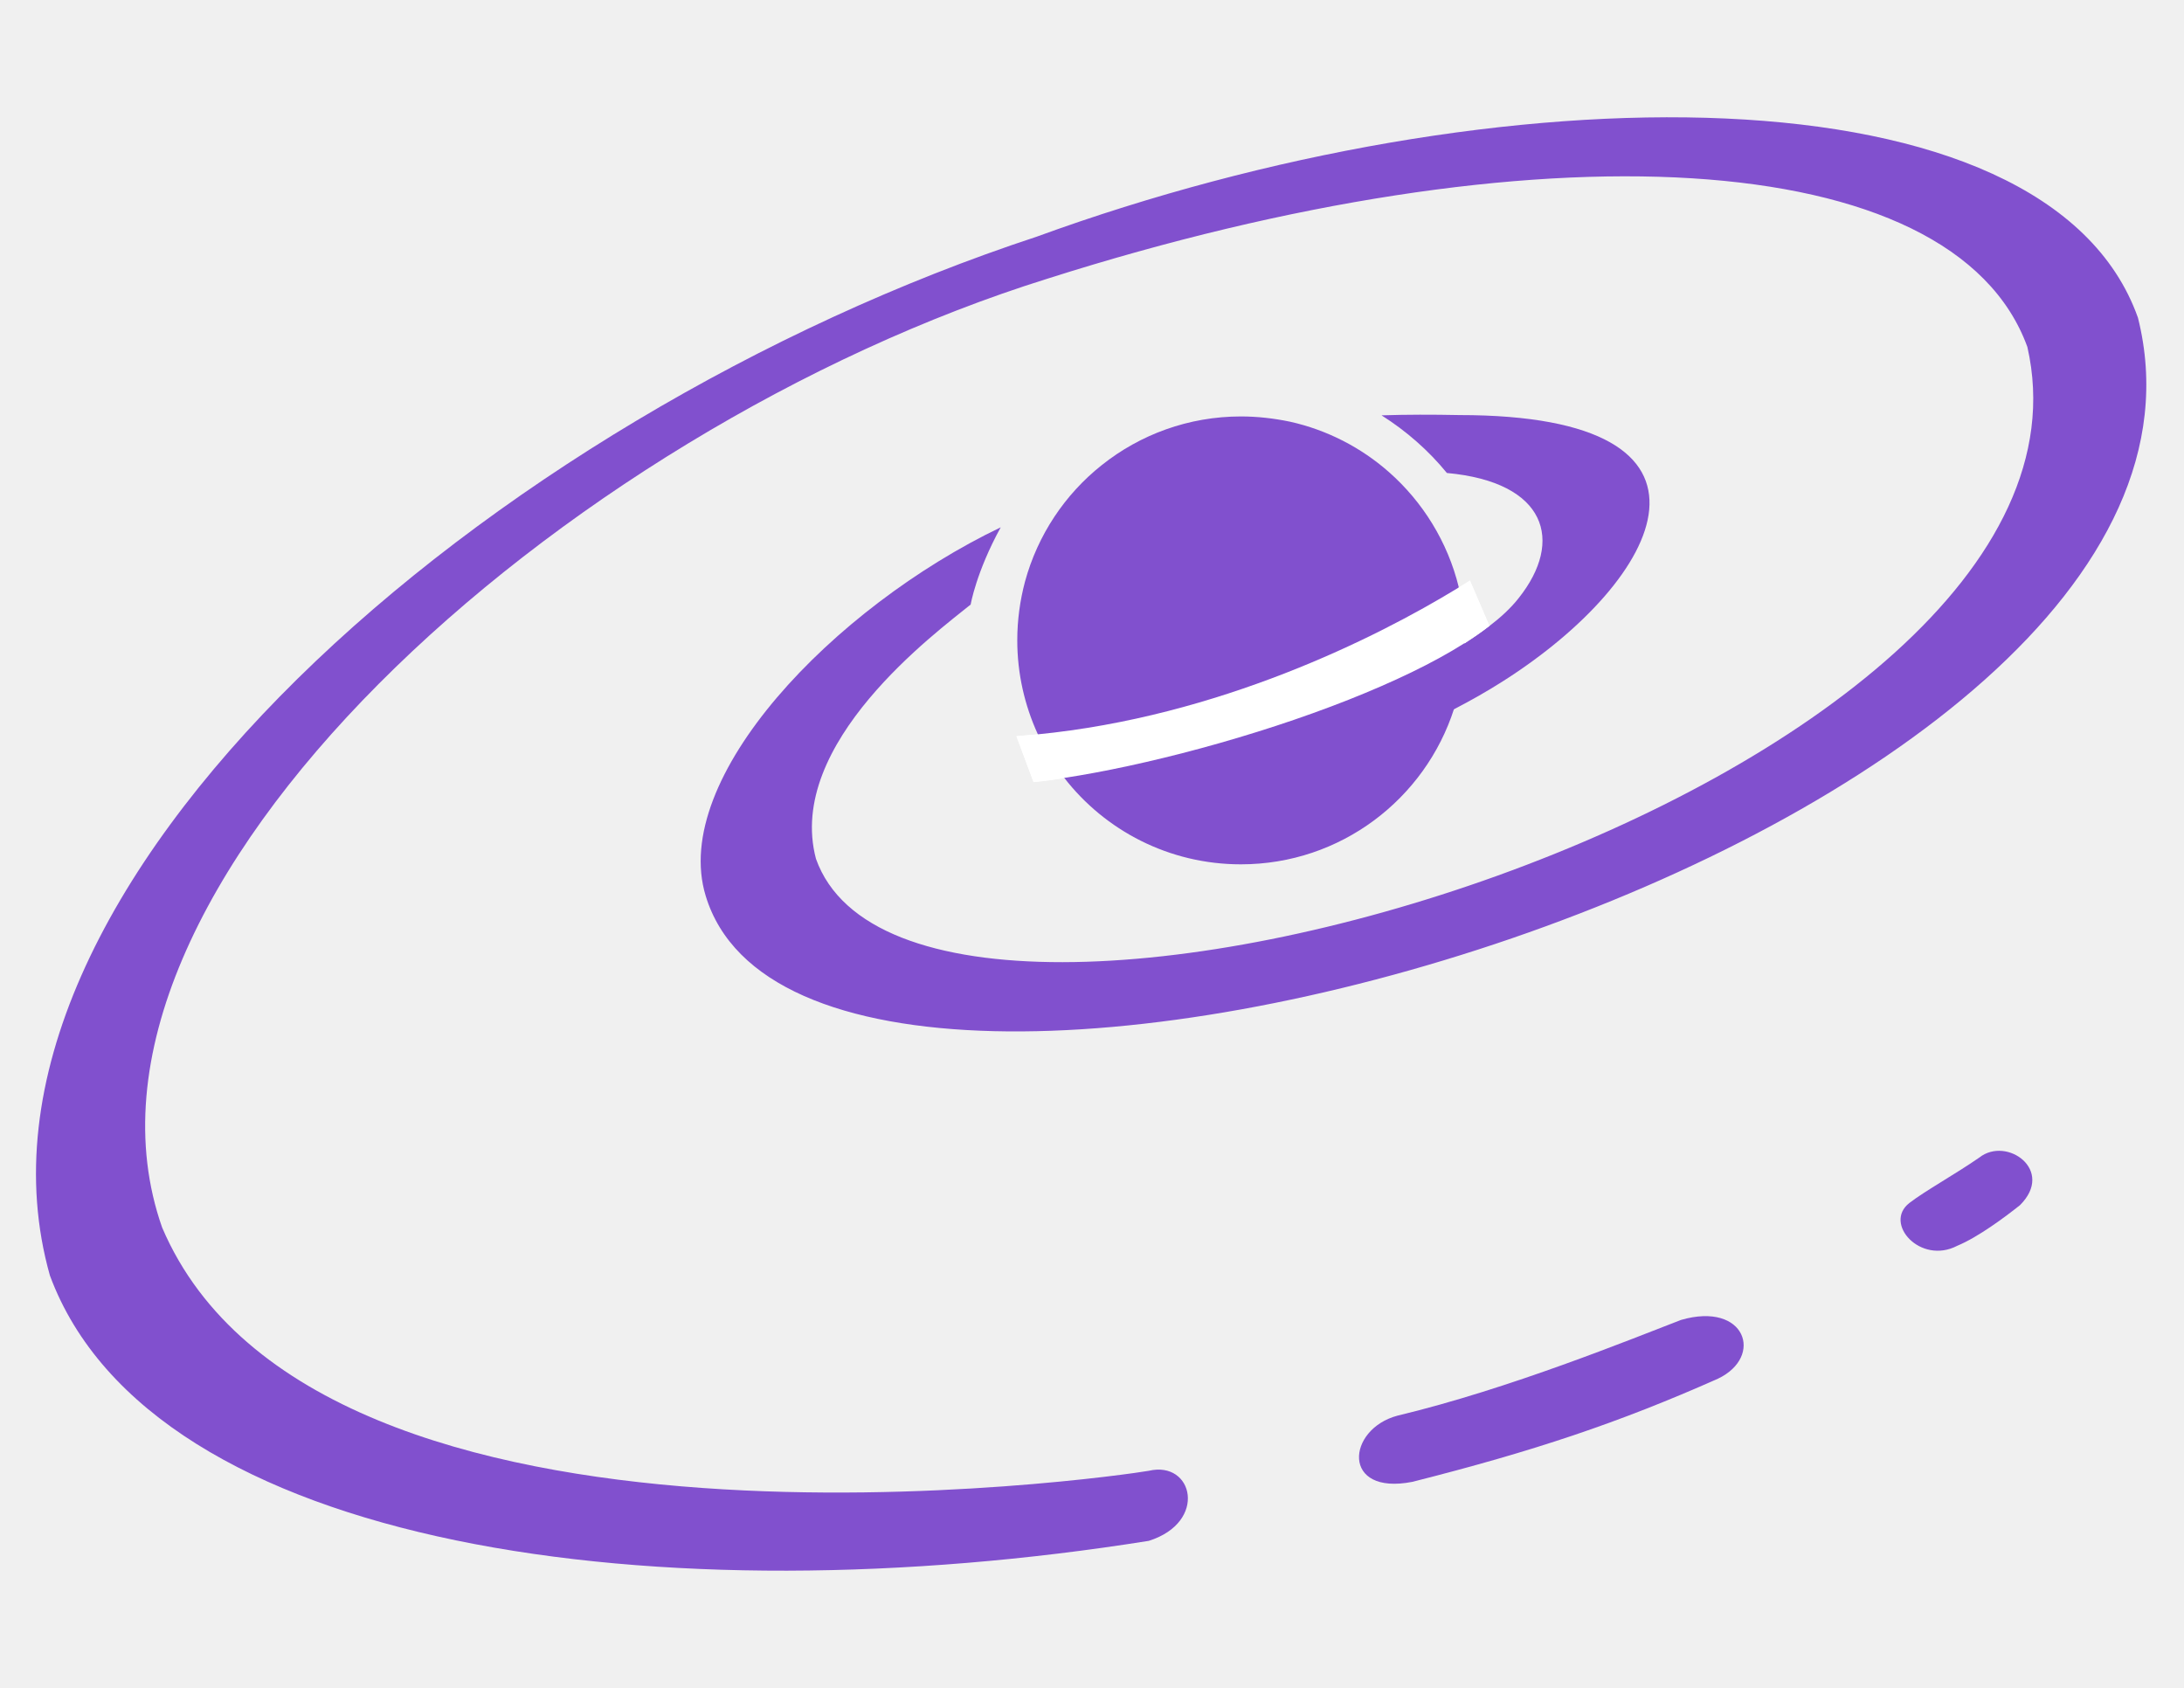
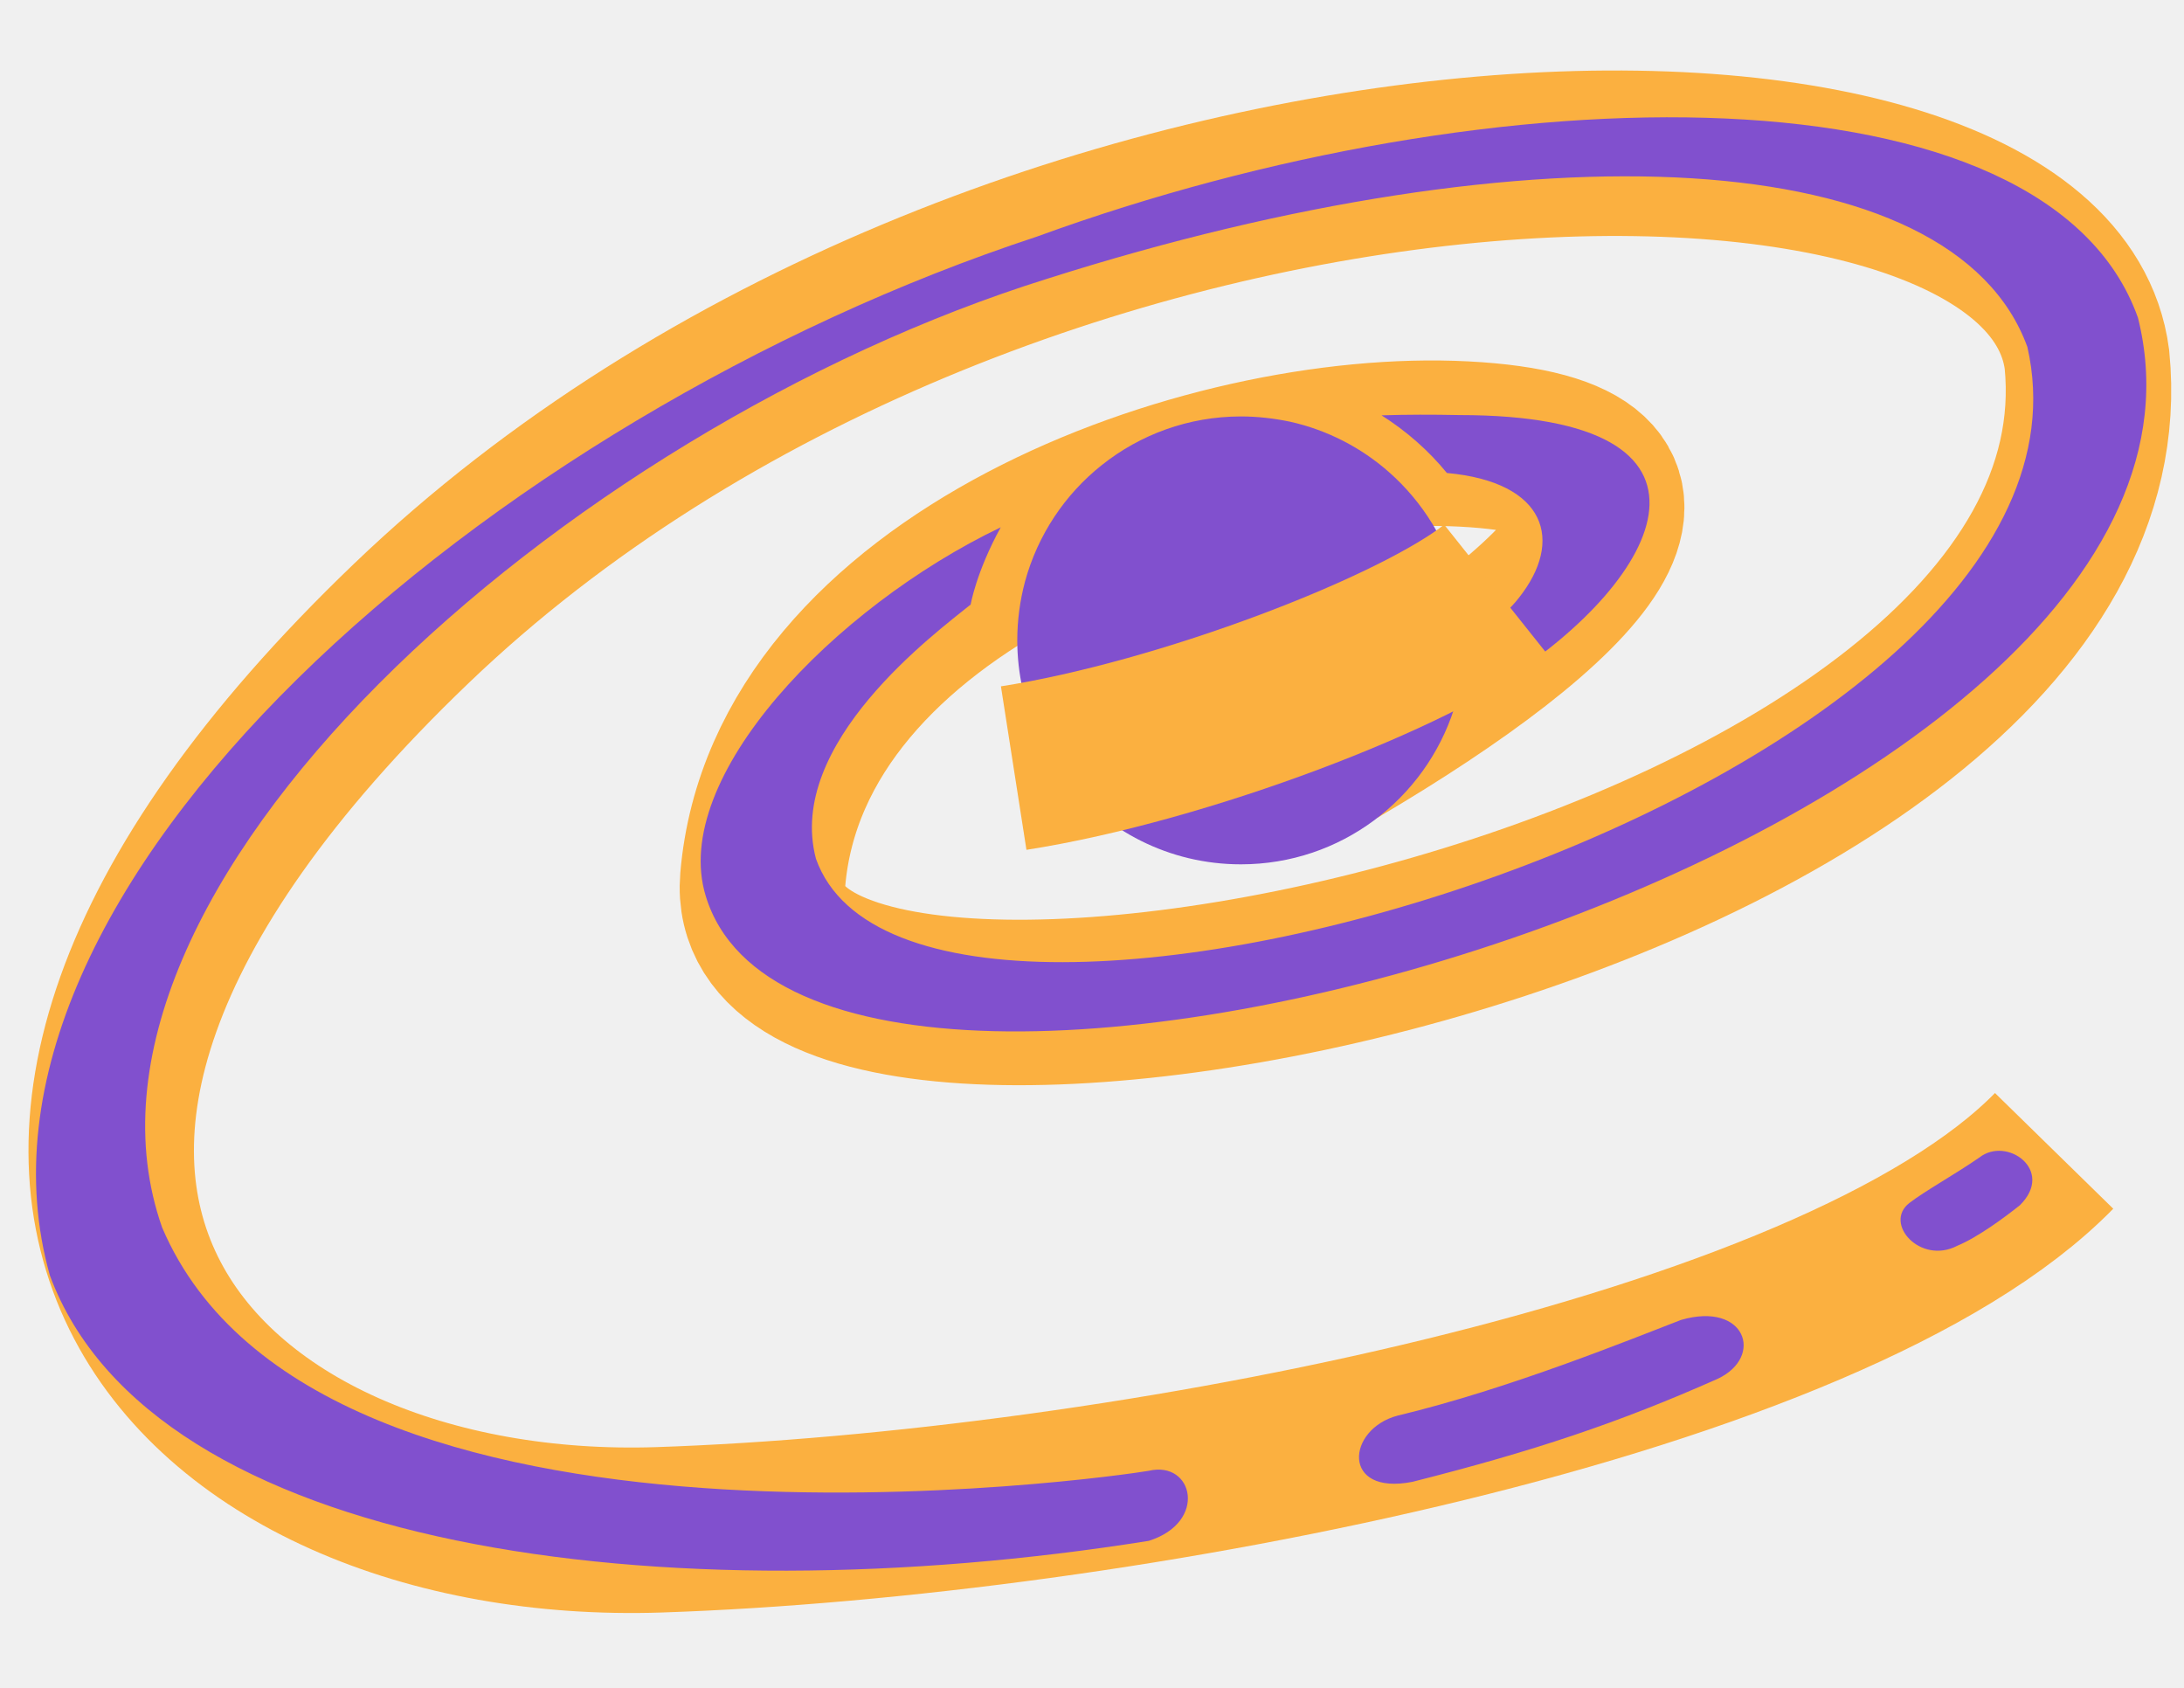
<svg xmlns="http://www.w3.org/2000/svg" version="1.1" id="Layer_1" x="0px" y="0px" viewBox="0 0 792 612" style="enable-background:new 0 0 792 612;" xml:space="preserve">
  <style type="text/css">
- 	.st0{fill:#8150CE;}
- 	.st1{fill:#FFFFFF;}
+ 	.st0{fill:none;stroke:#FBB040;stroke-width:60;stroke-miterlimit:10;}
+ 	.st1{fill:#8150CE;}
+ 	.st2{fill:#FFFFFF;}
</style>
+   <path class="st0" d="M484.4,270.6c88.1-51.9,140.7-104.7,46.6-109.6c-94-4.9-245.3,50.4-254.4,158s500.1,10.5,480.2-188.7  C741.7,15.3,361.5,22.5,149.1,226.1S72.8,560.2,239,554.7c166.3-5.6,425.6-55.3,505.9-137.4" />
+   <path class="st1" d="M775.3,115.2C742.4,22.6,542.7,25,376,85.8C177.7,151-21.4,322.6,18.1,462.5c37,99.8,222.8,124.2,398.5,96.2  c21.5-6.8,16.1-29.2,0-25.4c-11.2,2-301.4,44-357.8-88.2C16,323.4,203.9,155.9,380,101c176.1-56,328.3-49.2,355.2,24.8  C771.5,285,333.1,415.9,295.9,311.4c-11.1-41.9,43.8-82.2,56.1-92.2c0,0,2-11.8,10.9-28c-60.7,29.1-120,90.9-107,133.6  C295.4,455.5,822.9,305.1,775.3,115.2z M512.2,537.3c43.9-11.1,74.8-21.4,110.8-37.4c16.8-8,10-28.1-13.4-21.3  c-17.7,6.8-62.2,25-102.8,34.7C488.3,518.2,486.3,542.4,512.2,537.3z M717.8,419.7c-8.8,6.1-19.7,12.1-25.4,16.5  c-9.5,7.4,4,22.5,17.4,15.5c7.5-3.1,17.3-10.4,22.7-14.7C745.3,424.3,727.7,411.9,717.8,419.7L717.8,419.7z M545.2,246.9  c-5.8,3.7-11.8,7.1-18,10.3c-11,5.6-22.6,10.2-34.1,13.5l-4-16.9c15.9-6.3,30.5-13.3,42-20.5c3.3-2.1,6.3-4.2,9-6.3  c2.1-1.6,4-3.2,5.7-4.8c1.8-1.7,3.5-3.5,4.9-5.3c16.6-20.8,10.1-42.1-26-45.4c-6.7-8.2-14.7-15.2-23.7-20.9  c9.1-0.3,18.5-0.3,28.2-0.1C633.4,150.5,603.3,209.9,545.2,246.9z" />
+   <path class="st1" d="M531.1,232.3c0,0.3,0,0.6,0,0.8c-0.1,8.3-1.4,16.4-3.8,23.9c-10.5,32.7-41.1,56.4-77.3,56.4  c-26.1,0-49.3-12.3-64.1-31.4c-3.8-4.9-7-10.2-9.6-15.9c-4.7-10.3-7.4-21.8-7.4-33.9c0-7.4,1-14.5,2.8-21.3h0  c4.6-16.9,14.5-31.7,27.9-42.3c13.8-11,31.4-17.6,50.4-17.6c6.1,0,12,0.7,17.8,1.9c13.5,3,25.8,9.4,35.8,18.2  c12.3,10.8,21.4,25.4,25.4,41.8C530.3,219.3,531.1,225.7,531.1,232.3z" />
  <g>
-     <g>
-       <path class="st0" d="M775.3,115.2C742.4,22.6,542.7,25,376,85.8C177.7,151-21.4,322.6,18.1,462.5c37,99.8,222.8,124.2,398.5,96.2    c21.5-6.8,16.1-29.2,0-25.4c-11.2,2-301.4,44-357.8-88.2C16,323.4,203.9,155.9,380,101c176.1-56,328.3-49.2,355.2,24.8    C771.5,285,333.1,415.9,295.9,311.4c-11.1-41.9,43.8-82.2,56.1-92.2c0,0,2-11.8,10.9-28c-60.7,29.1-120,90.9-107,133.6    C295.4,455.5,822.9,305.1,775.3,115.2z" />
-       <path class="st0" d="M512.2,537.3c43.9-11.1,74.8-21.4,110.8-37.4c16.8-8,10-28.1-13.4-21.3c-17.7,6.8-62.2,25-102.8,34.7    C488.3,518.2,486.3,542.4,512.2,537.3z" />
-       <path class="st0" d="M717.8,419.7c-8.8,6.1-19.7,12.1-25.4,16.5c-9.5,7.4,4,22.5,17.4,15.5c7.5-3.1,17.3-10.4,22.7-14.7    C745.3,424.3,727.7,411.9,717.8,419.7L717.8,419.7z" />
-     </g>
-     <path class="st0" d="M545.2,246.9c-5.8,3.7-11.8,7.1-18,10.3c-11,5.6-22.6,10.2-34.1,13.5l-4-16.9c15.9-6.3,30.5-13.3,42-20.5   c3.3-2.1,6.3-4.2,9-6.3c2.1-1.6,4-3.2,5.7-4.8c1.8-1.7,3.5-3.5,4.9-5.3c16.6-20.8,10.1-42.1-26-45.4c-6.7-8.2-14.7-15.2-23.7-20.9   c9.1-0.3,18.5-0.3,28.2-0.1C633.4,150.5,603.3,209.9,545.2,246.9z" />
-     <path class="st0" d="M531.1,232.3c0,0.3,0,0.6,0,0.8c-0.1,8.3-1.4,16.4-3.8,23.9c-10.5,32.7-41.1,56.4-77.3,56.4   c-26.1,0-49.3-12.3-64.1-31.4c-3.8-4.9-7-10.2-9.6-15.9c-4.7-10.3-7.4-21.8-7.4-33.9c0-7.4,1-14.5,2.8-21.3h0   c4.6-16.9,14.5-31.7,27.9-42.3c13.8-11,31.4-17.6,50.4-17.6c6.1,0,12,0.7,17.8,1.9c13.5,3,25.8,9.4,35.8,18.2   c12.3,10.8,21.4,25.4,25.4,41.8C530.3,219.3,531.1,225.7,531.1,232.3z" />
-     <g>
-       <path class="st1" d="M540.1,226.9c-2.7,2.1-5.8,4.2-9,6.3c-11.5,7.3-26.1,14.2-42,20.5c-34.1,13.5-74.3,24-103.4,28.4    c-3.8,0.6-7.5,1.1-10.9,1.4l-6.2-16.6c2.5-0.2,4.9-0.4,7.4-0.6c65.8-6.4,122.9-34.9,152.7-53.1c1.5-0.9,2.9-1.8,4.3-2.7    L540.1,226.9z" />
-       <path class="st1" d="M376.1,266.3c2.6,5.7,5.9,11,9.6,15.9c-3.8,0.6-7.5,1.1-10.9,1.4l-6.2-16.6    C371.2,266.7,373.6,266.5,376.1,266.3z" />
-       <path class="st1" d="M531.1,233.2c0-0.3,0-0.6,0-0.8c0-6.6-0.8-13-2.3-19.2c1.5-0.9,2.9-1.8,4.3-2.7l7,16.4    C537.4,229,534.3,231.1,531.1,233.2z" />
-     </g>
+     <path class="st2" d="M540.1,226.9c-2.7,2.1-5.8,4.2-9,6.3c-11.5,7.3-26.1,14.2-42,20.5c-34.1,13.5-74.3,24-103.4,28.4   c-3.8,0.6-7.5,1-10.9,1.4l-6.2-16.6c2.5-0.2,5-0.4,7.4-0.6c65.8-6.4,122.9-34.9,152.7-53.1c1.5-0.9,2.9-1.8,4.3-2.7L540.1,226.9z" />
  </g>
+   <path class="st0" d="M367.6,278.5c61.5-9.6,146.3-42.1,174.8-64.8" />
</svg>
